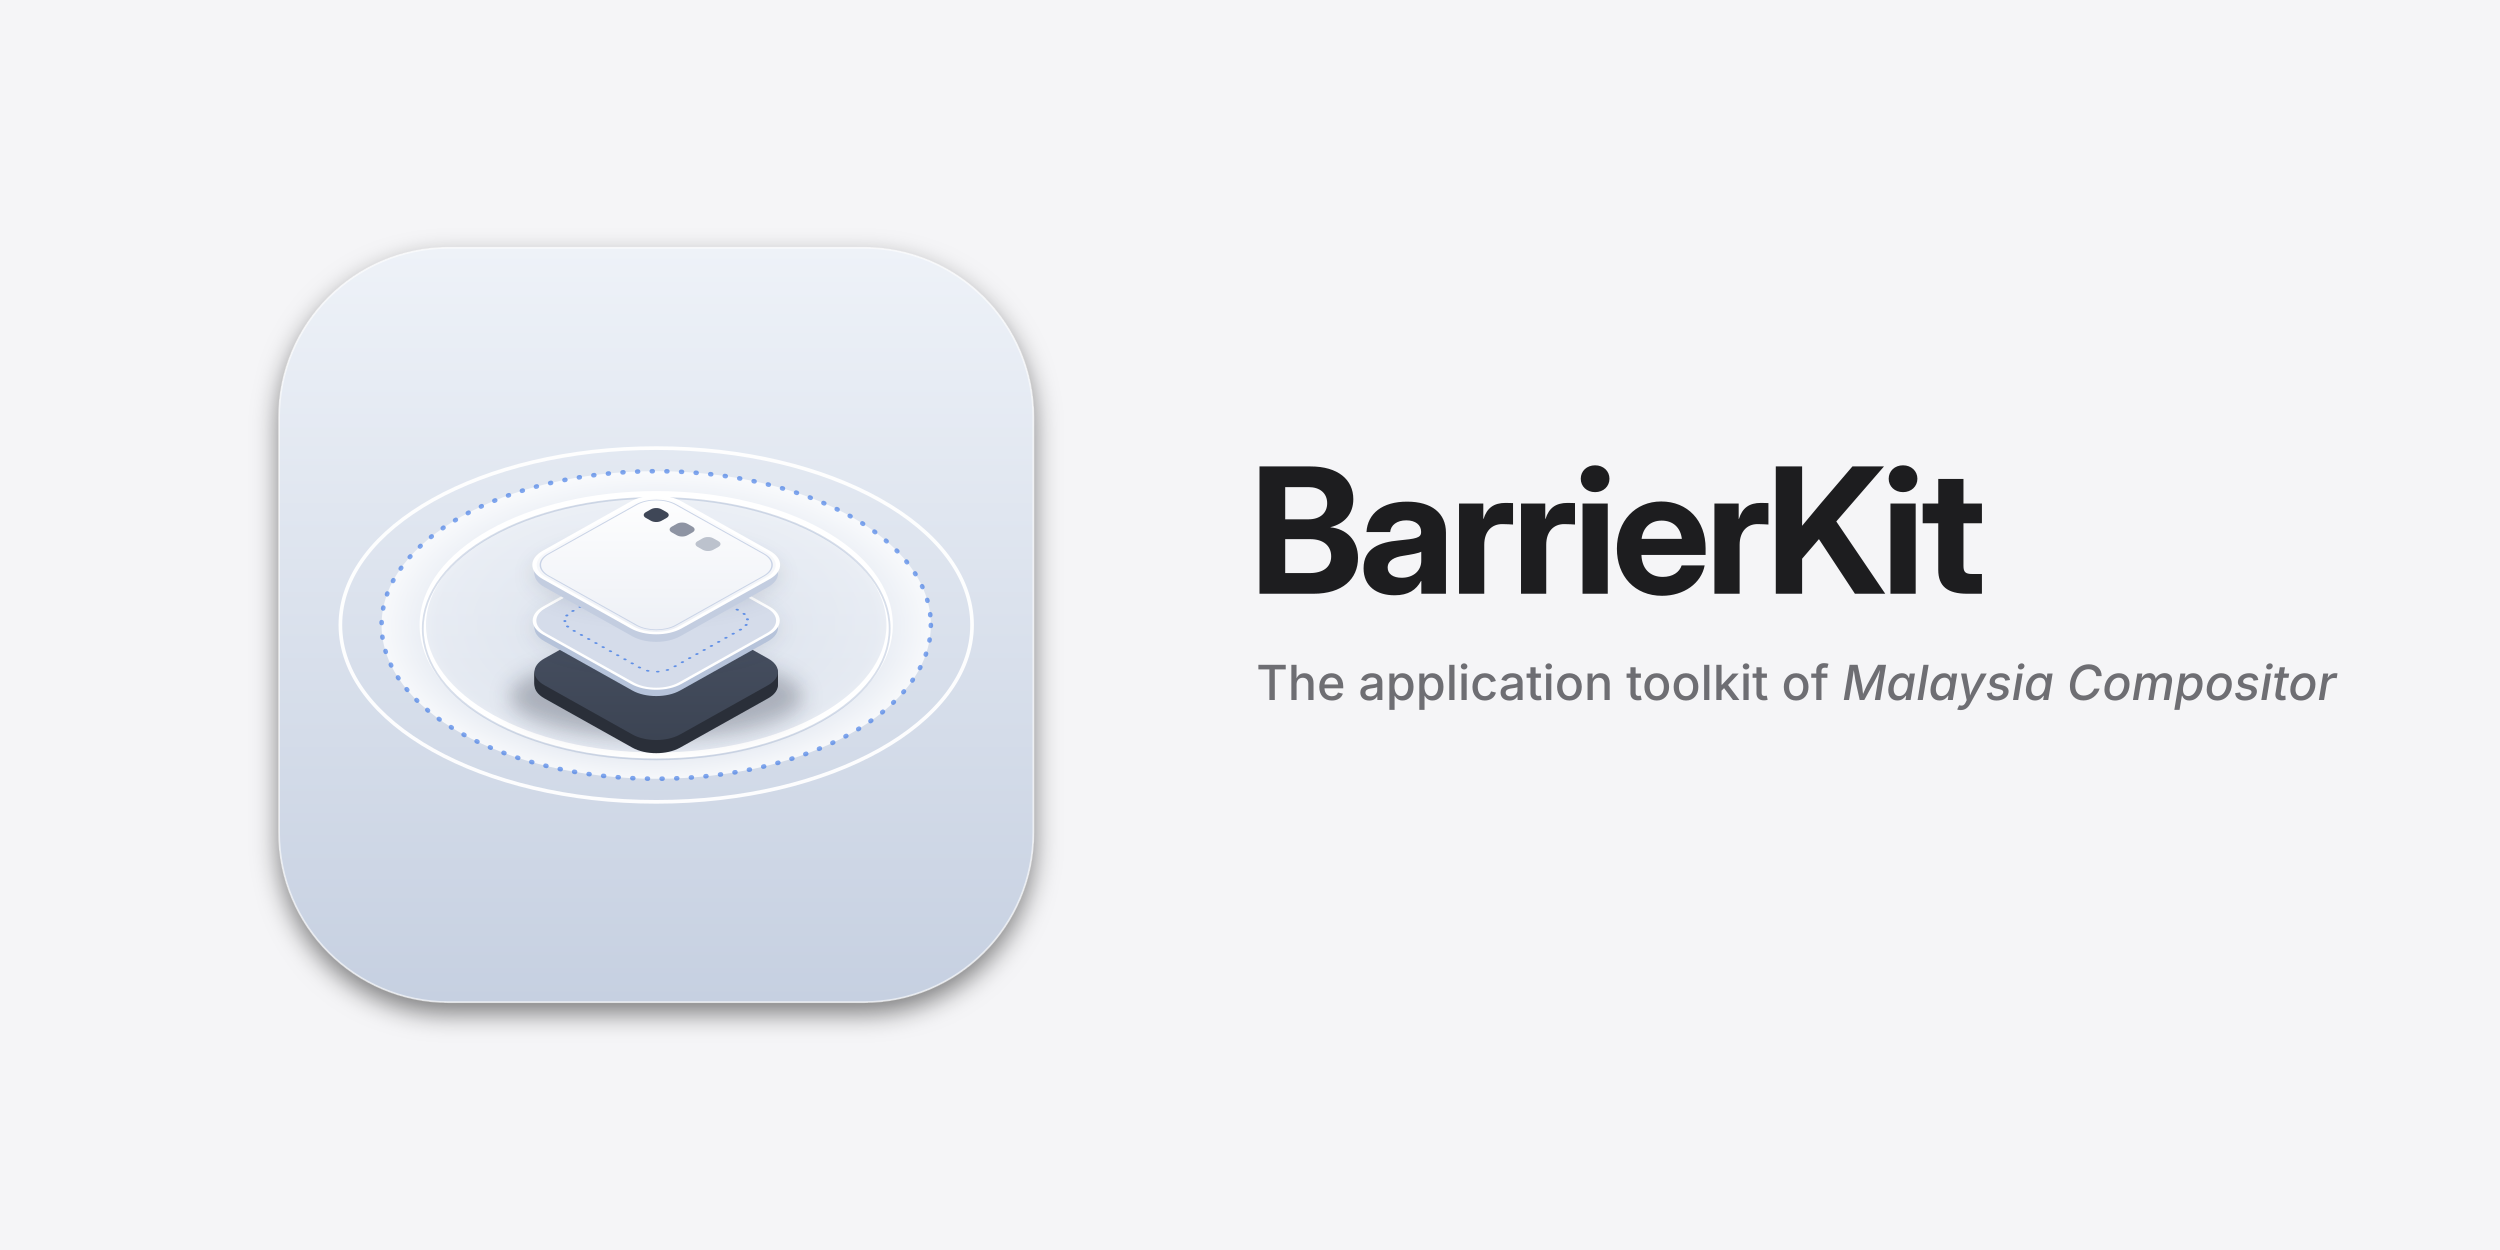
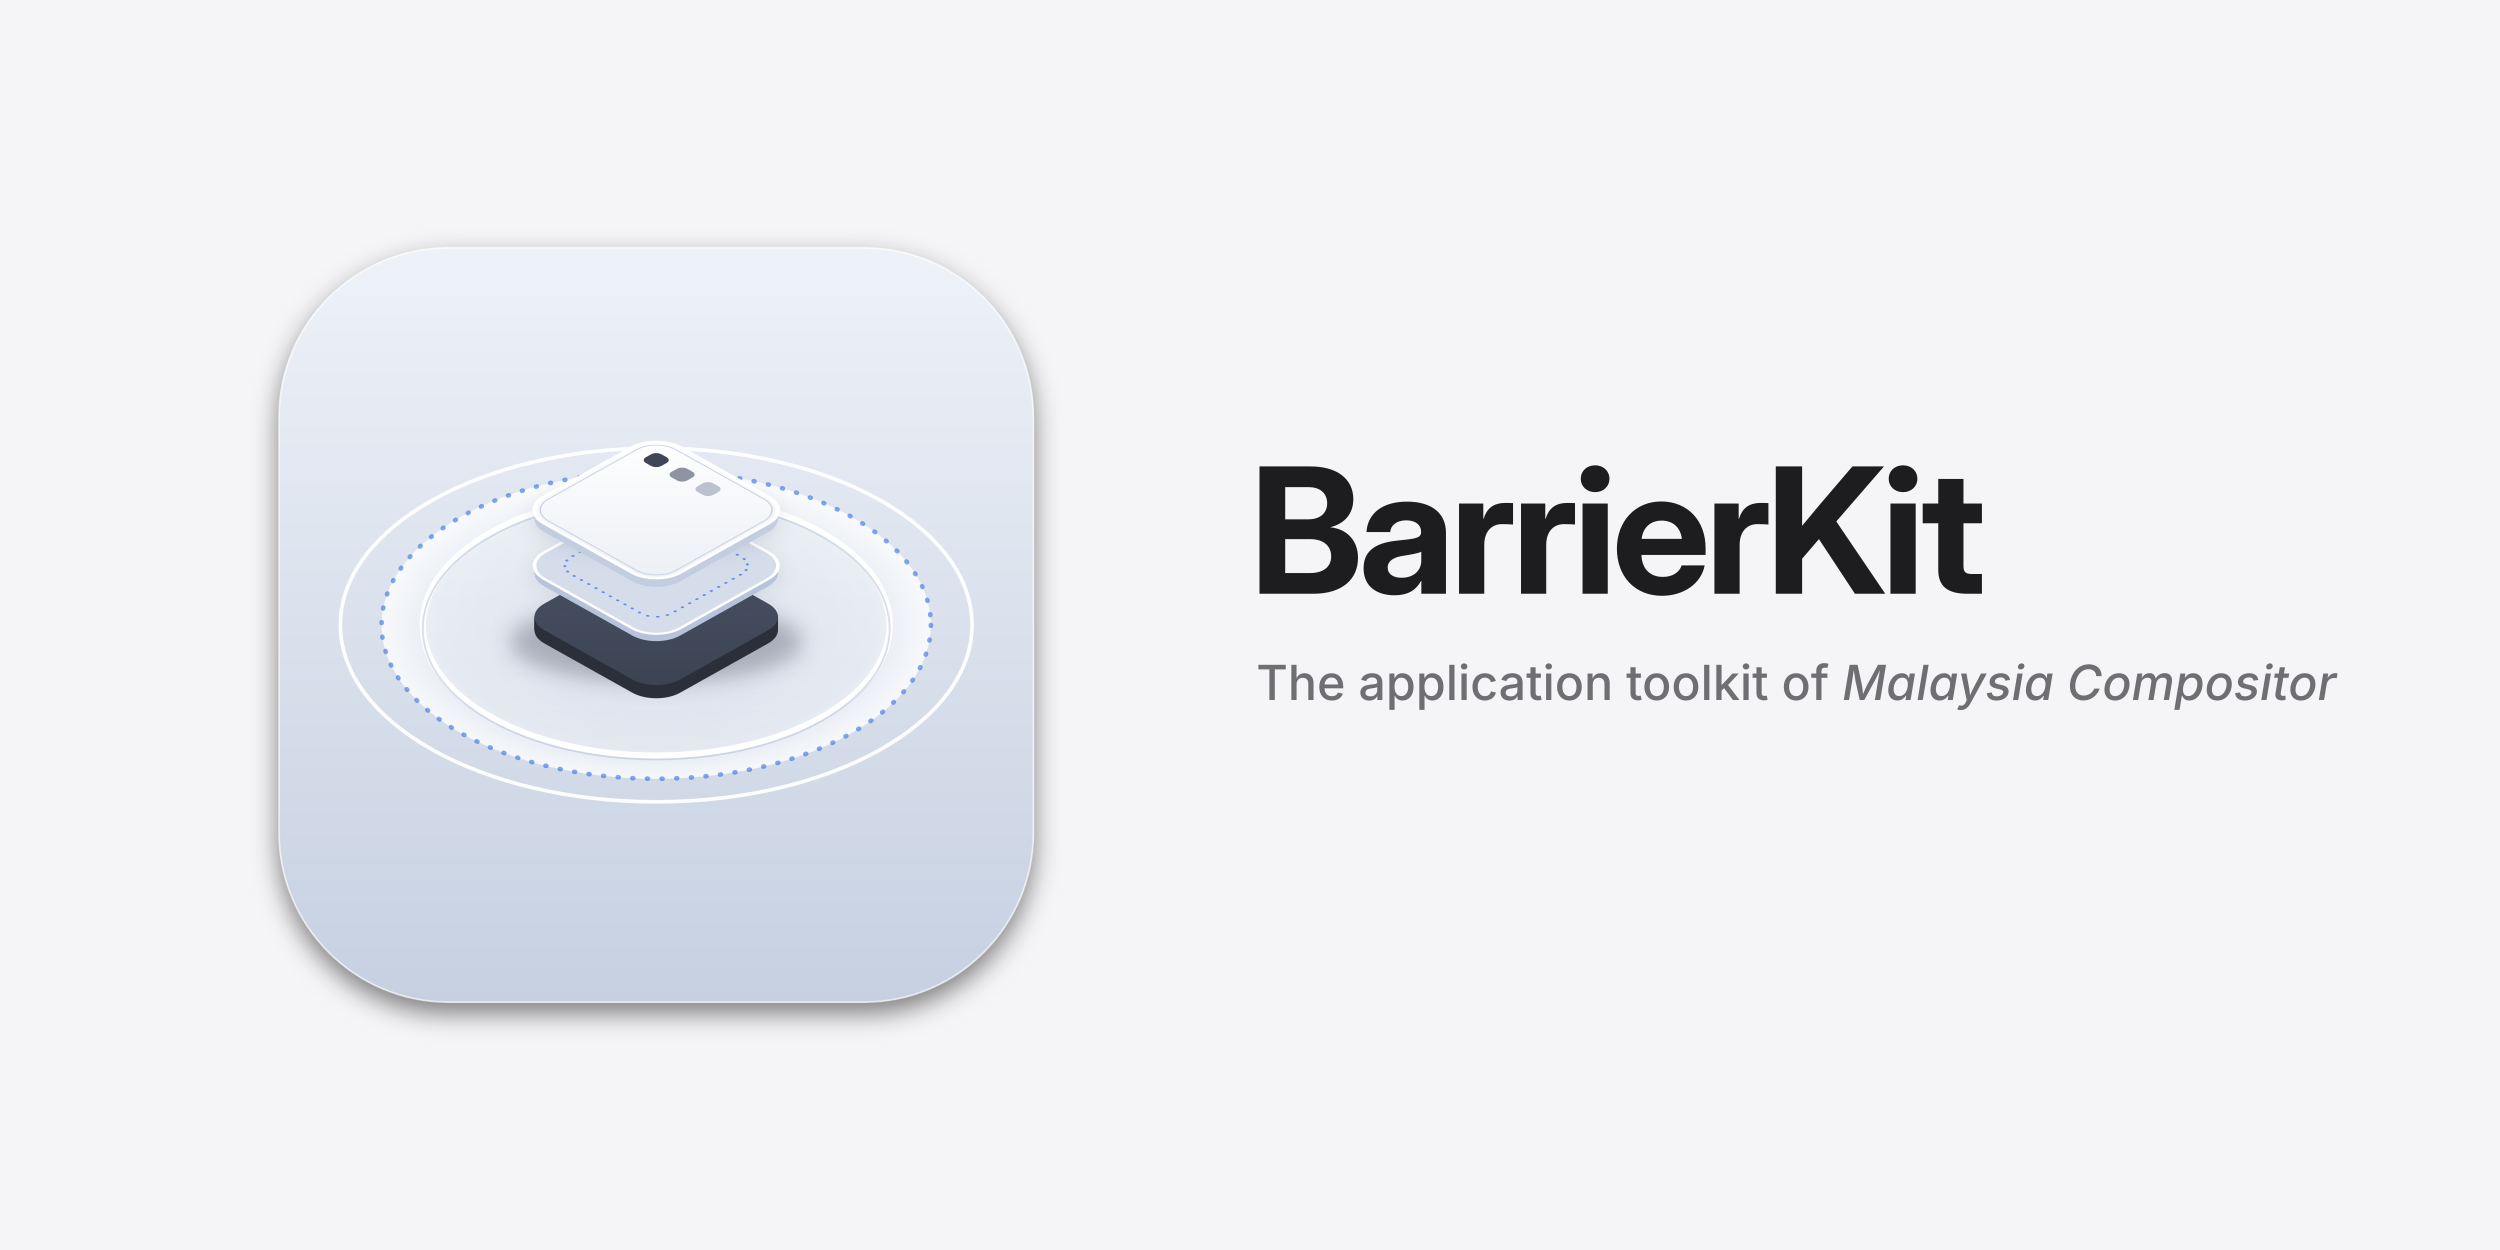
<svg xmlns="http://www.w3.org/2000/svg" viewBox="0 0 1600 800" width="1600" height="800">
  <rect width="1600" height="800" fill="#f5f5f7" />
  <g transform="translate(120 100) scale(0.5859)">
    <defs>
      <linearGradient id="tileBg" x1="0" y1="0" x2="0" y2="1">
        <stop offset="0" stop-color="#eef2f8" />
        <stop offset="1" stop-color="#c6d0e1" />
      </linearGradient>
      <radialGradient id="field" cx="0.5" cy="0.5" r="0.5">
        <stop offset="0" stop-color="#ffffff" stop-opacity="0" />
        <stop offset="0.8" stop-color="#ffffff" stop-opacity="0.35" />
        <stop offset="1" stop-color="#ffffff" stop-opacity="0.8" />
      </radialGradient>
      <linearGradient id="slate" x1="0" y1="0" x2="1" y2="1">
        <stop offset="0" stop-color="#4a5365" />
        <stop offset="1" stop-color="#3b4352" />
      </linearGradient>
      <linearGradient id="paper" x1="0" y1="0" x2="1" y2="1">
        <stop offset="0" stop-color="#ffffff" />
        <stop offset="1" stop-color="#eceff5" />
      </linearGradient>
      <filter id="iconShadow" x="-20%" y="-20%" width="140%" height="150%">
        <feDropShadow dx="0" dy="12" stdDeviation="14" flood-color="#000" flood-opacity="0.5" />
      </filter>
      <filter id="blur" x="-50%" y="-50%" width="200%" height="200%">
        <feGaussianBlur stdDeviation="14" />
      </filter>
      <clipPath id="bodyClip">
        <path d="M285.4,100 H738.6 A185.4,185.4 0 0 1 924,285.4 V738.6 A185.4,185.4 0 0 1 738.6,924 H285.4 A185.4,185.4 0 0 1 100,738.6 V285.4 A185.4,185.4 0 0 1 285.4,100 Z" />
      </clipPath>
    </defs>
    <path d="M285.4,100 H738.6 A185.4,185.4 0 0 1 924,285.4 V738.6 A185.4,185.4 0 0 1 738.6,924 H285.4 A185.4,185.4 0 0 1 100,738.6 V285.4 A185.4,185.4 0 0 1 285.4,100 Z" fill="url(#tileBg)" filter="url(#iconShadow)" />
    <g clip-path="url(#bodyClip)">
      <ellipse cx="512" cy="512" rx="300" ry="168.0" fill="url(#field)" />
      <ellipse cx="512" cy="512" rx="345" ry="193.2" fill="none" stroke="#ffffff" stroke-opacity="0.95" stroke-width="4" />
      <ellipse cx="512" cy="512" rx="300" ry="168.0" fill="none" stroke="#2f6fe4" stroke-opacity="0.6" stroke-width="5" stroke-dasharray="1 15" stroke-linecap="round" />
      <ellipse cx="512" cy="512" rx="255" ry="142.8" fill="none" stroke="#ffffff" stroke-width="7" />
      <ellipse cx="512" cy="512" rx="255" ry="142.8" fill="none" stroke="#8ea2c4" stroke-opacity="0.35" stroke-width="2" transform="translate(0 4)" />
-       <g transform="translate(512 512) scale(0.8) translate(-512 -512)">
+       <g transform="translate(0 -60) translate(512 512) scale(0.8) translate(-512 -512)">
        <ellipse cx="512" cy="610" rx="200" ry="56" fill="#1b2233" opacity="0.28" filter="url(#blur)" />
        <g transform="translate(512 594) scale(1 0.56) rotate(45)">
          <rect x="-131.0" y="-131.0" width="262" height="262" rx="46" fill="#2a2f39" />
        </g>
        <g transform="translate(512 592) scale(1 0.56) rotate(45)">
          <rect x="-131.0" y="-131.0" width="262" height="262" rx="46" fill="#2a2f39" />
        </g>
        <g transform="translate(512 590) scale(1 0.56) rotate(45)">
          <rect x="-131.0" y="-131.0" width="262" height="262" rx="46" fill="#2a2f39" />
        </g>
        <g transform="translate(512 588) scale(1 0.56) rotate(45)">
          <rect x="-131.0" y="-131.0" width="262" height="262" rx="46" fill="#2a2f39" />
        </g>
        <g transform="translate(512 586) scale(1 0.56) rotate(45)">
          <rect x="-131.0" y="-131.0" width="262" height="262" rx="46" fill="#2a2f39" />
        </g>
        <g transform="translate(512 584) scale(1 0.56) rotate(45)">
          <rect x="-131.0" y="-131.0" width="262" height="262" rx="46" fill="#2a2f39" />
        </g>
        <g transform="translate(512 582) scale(1 0.56) rotate(45)">
          <rect x="-131.0" y="-131.0" width="262" height="262" rx="46" fill="#2a2f39" />
        </g>
        <g transform="translate(512 580) scale(1 0.56) rotate(45)">
          <rect x="-131.0" y="-131.0" width="262" height="262" rx="46" fill="#2a2f39" />
        </g>
        <g transform="translate(512 578) scale(1 0.56) rotate(45)">
          <rect x="-131.0" y="-131.0" width="262" height="262" rx="46" fill="#2a2f39" />
        </g>
        <g transform="translate(512 576) scale(1 0.56) rotate(45)">
          <rect x="-131.0" y="-131.0" width="262" height="262" rx="46" fill="url(#slate)" />
        </g>
        <ellipse cx="512" cy="516" rx="170" ry="48" fill="#1b2233" opacity="0.10" filter="url(#blur)" />
        <g transform="translate(512 516) scale(1 0.56) rotate(45)">
          <rect x="-131.0" y="-131.0" width="262" height="262" rx="46" fill="#b6c3da" />
        </g>
        <g transform="translate(512 514) scale(1 0.56) rotate(45)">
          <rect x="-131.0" y="-131.0" width="262" height="262" rx="46" fill="#b6c3da" />
        </g>
        <g transform="translate(512 512) scale(1 0.56) rotate(45)">
          <rect x="-131.0" y="-131.0" width="262" height="262" rx="46" fill="#b6c3da" />
        </g>
        <g transform="translate(512 510) scale(1 0.56) rotate(45)">
          <rect x="-131.0" y="-131.0" width="262" height="262" rx="46" fill="#b6c3da" />
        </g>
        <g transform="translate(512 508) scale(1 0.56) rotate(45)">
          <rect x="-131.0" y="-131.0" width="262" height="262" rx="46" fill="#b6c3da" />
        </g>
        <g transform="translate(512 506) scale(1 0.56) rotate(45)">
          <rect x="-131.0" y="-131.0" width="262" height="262" rx="46" fill="#ffffff" fill-opacity="0.42" />
          <rect x="-131.0" y="-131.0" width="262" height="262" rx="46" fill="none" stroke="#ffffff" stroke-width="5" />
          <rect x="-97.0" y="-97.0" width="194" height="194" rx="30" fill="none" stroke="#2f6fe4" stroke-opacity="0.7" stroke-width="4" stroke-dasharray="1 13" stroke-linecap="round" />
        </g>
        <ellipse cx="512" cy="444" rx="170" ry="48" fill="#1b2233" opacity="0.12" filter="url(#blur)" />
        <g transform="translate(512 442) scale(1 0.56) rotate(45)">
          <rect x="-131.0" y="-131.0" width="262" height="262" rx="46" fill="#c3cde0" />
        </g>
        <g transform="translate(512 440) scale(1 0.56) rotate(45)">
          <rect x="-131.0" y="-131.0" width="262" height="262" rx="46" fill="#c3cde0" />
        </g>
        <g transform="translate(512 438) scale(1 0.56) rotate(45)">
          <rect x="-131.0" y="-131.0" width="262" height="262" rx="46" fill="#c3cde0" />
        </g>
        <g transform="translate(512 436) scale(1 0.56) rotate(45)">
          <rect x="-131.0" y="-131.0" width="262" height="262" rx="46" fill="#c3cde0" />
        </g>
        <g transform="translate(512 434) scale(1 0.56) rotate(45)">
          <rect x="-131.0" y="-131.0" width="262" height="262" rx="46" fill="#c3cde0" />
        </g>
        <g transform="translate(512 432) scale(1 0.56) rotate(45)">
          <rect x="-131.0" y="-131.0" width="262" height="262" rx="46" fill="#c3cde0" />
        </g>
        <g transform="translate(512 430) scale(1 0.56) rotate(45)">
          <rect x="-131.0" y="-131.0" width="262" height="262" rx="46" fill="url(#paper)" />
          <rect x="-131.0" y="-131.0" width="262" height="262" rx="46" fill="none" stroke="#ffffff" stroke-width="6" />
          <rect x="-123.0" y="-123.0" width="246" height="246" rx="38" fill="none" stroke="#c9d3e6" stroke-width="2" />
          <rect x="-101.0" y="-101.0" width="30" height="30" rx="10" fill="#3f4757" />
          <rect x="-51.0" y="-101.0" width="30" height="30" rx="10" fill="#8e94a3" />
          <rect x="-1.0" y="-101.0" width="30" height="30" rx="10" fill="#bcc2cd" />
        </g>
      </g>
    </g>
    <path d="M285.4,100 H738.6 A185.4,185.4 0 0 1 924,285.4 V738.6 A185.4,185.4 0 0 1 738.6,924 H285.4 A185.4,185.4 0 0 1 100,738.6 V285.4 A185.4,185.4 0 0 1 285.4,100 Z" fill="none" stroke="#ffffff" stroke-opacity="0.6" stroke-width="2" />
  </g>
  <text x="800" y="380" font-family="Inter Display" font-weight="700" font-size="112" fill="#1d1d1f" letter-spacing="-3">BarrierKit</text>
  <text x="804" y="448" font-family="Inter" font-weight="500" font-size="31" fill="#6e6e73">The application toolkit of <tspan font-style="italic">Malaysia Compositor</tspan>
  </text>
</svg>
